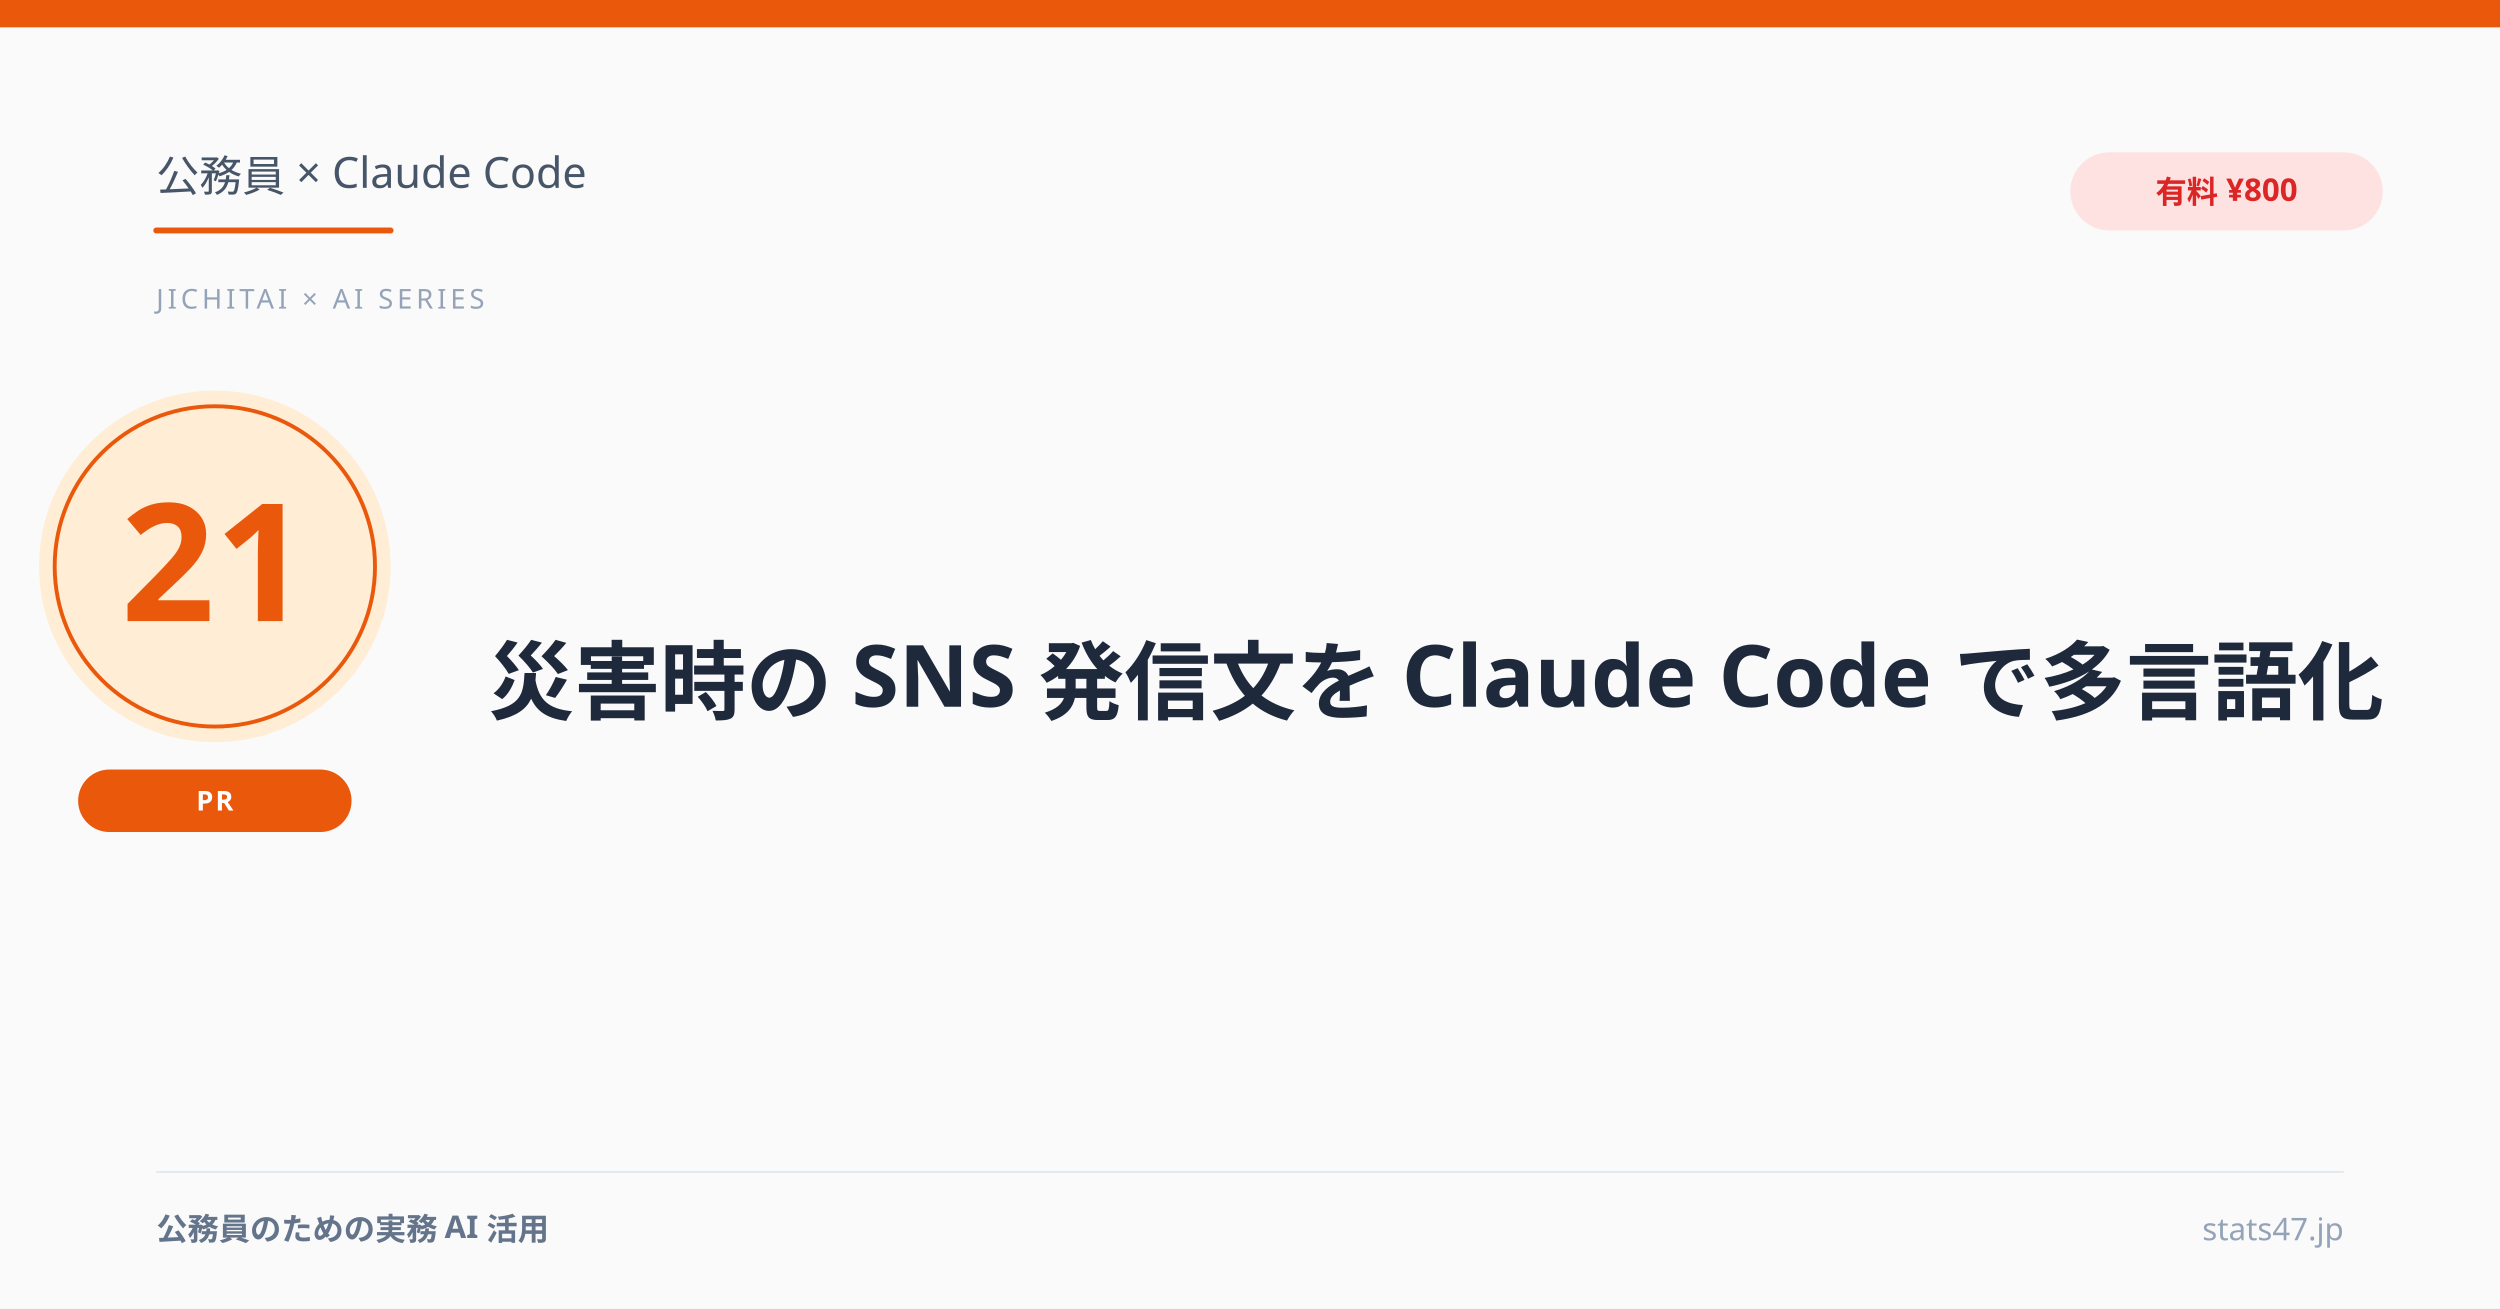
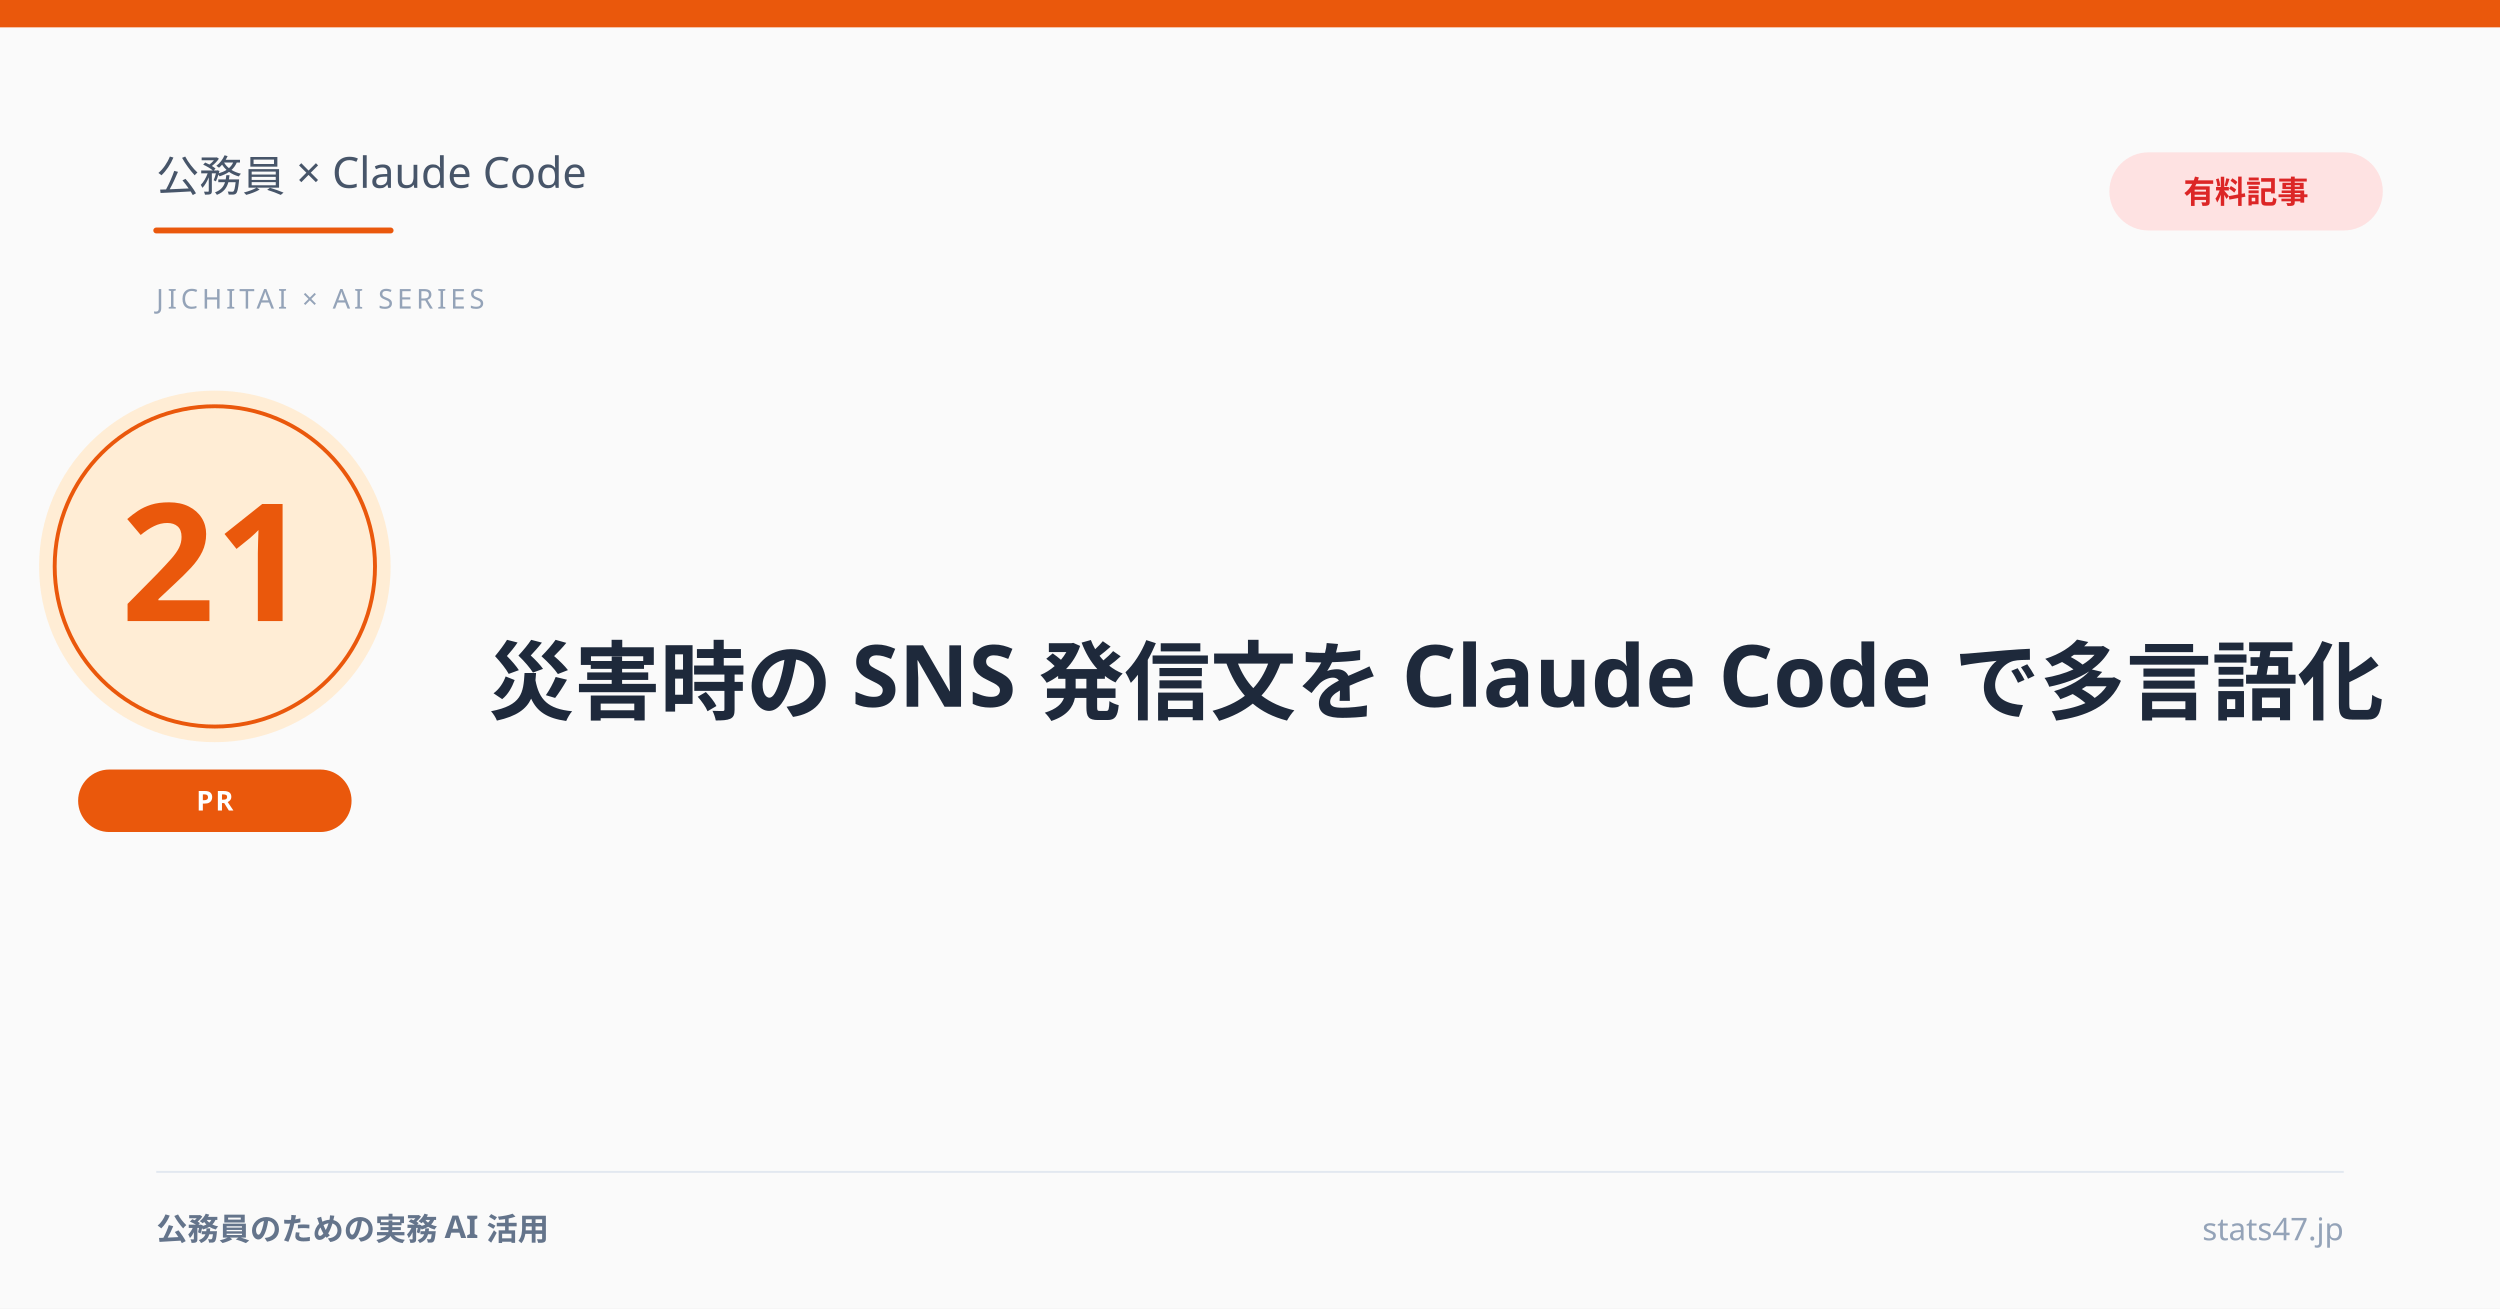
<svg xmlns="http://www.w3.org/2000/svg" viewBox="0 0 1280 670" width="1280" height="670">
  <style>
  text { font-family: 'Hiragino Kaku Gothic ProN', 'Yu Gothic', 'Noto Sans JP', sans-serif; }
</style>
  <rect width="1280" height="670" fill="#fafafa" />
  <rect x="0" y="0" width="1280" height="14" fill="#ea580c" />
  <text x="80" y="98" font-size="22" font-weight="500" fill="#475569">公務員 × Claude Code</text>
  <line x1="80" y1="118" x2="200" y2="118" stroke="#ea580c" stroke-width="3" stroke-linecap="round" />
  <text x="80" y="158" font-size="14" font-weight="500" fill="#94a3b8" letter-spacing="2">JICHITAI × AI SERIES</text>
  <circle cx="110" cy="290" r="90" fill="#ffedd5" />
  <circle cx="110" cy="290" r="82" fill="none" stroke="#ea580c" stroke-width="2" />
  <text x="110" y="318" text-anchor="middle" font-size="84" font-weight="900" fill="#ea580c">21</text>
  <rect x="40" y="394" width="140" height="32" rx="16" fill="#ea580c" />
  <text x="110" y="415" text-anchor="middle" font-size="14" font-weight="700" fill="#ffffff" letter-spacing="1">PR</text>
  <text x="250" y="365" font-size="44" font-weight="bold" fill="#1e293b">災害時の SNS 発信文を Claude Code で多言語化</text>
-   <rect x="1060" y="78" width="160" height="40" rx="20" fill="#fee2e2" />
-   <text x="1140" y="104" text-anchor="middle" font-size="16" font-weight="700" fill="#dc2626">有料 ¥800</text>
+   <rect x="1080" y="78" width="140" height="40" rx="20" fill="#fee2e2" />
+   <text x="1150" y="104" text-anchor="middle" font-size="16" font-weight="700" fill="#dc2626">有料記事</text>
  <line x1="80" y1="600" x2="1200" y2="600" stroke="#e2e8f0" stroke-width="1" />
  <text x="80" y="635" font-size="16" font-weight="600" fill="#64748b">公務員のための実務 AI 活用</text>
  <text x="1200" y="635" text-anchor="end" font-size="16" font-weight="500" fill="#94a3b8">stats47.jp</text>
</svg>
